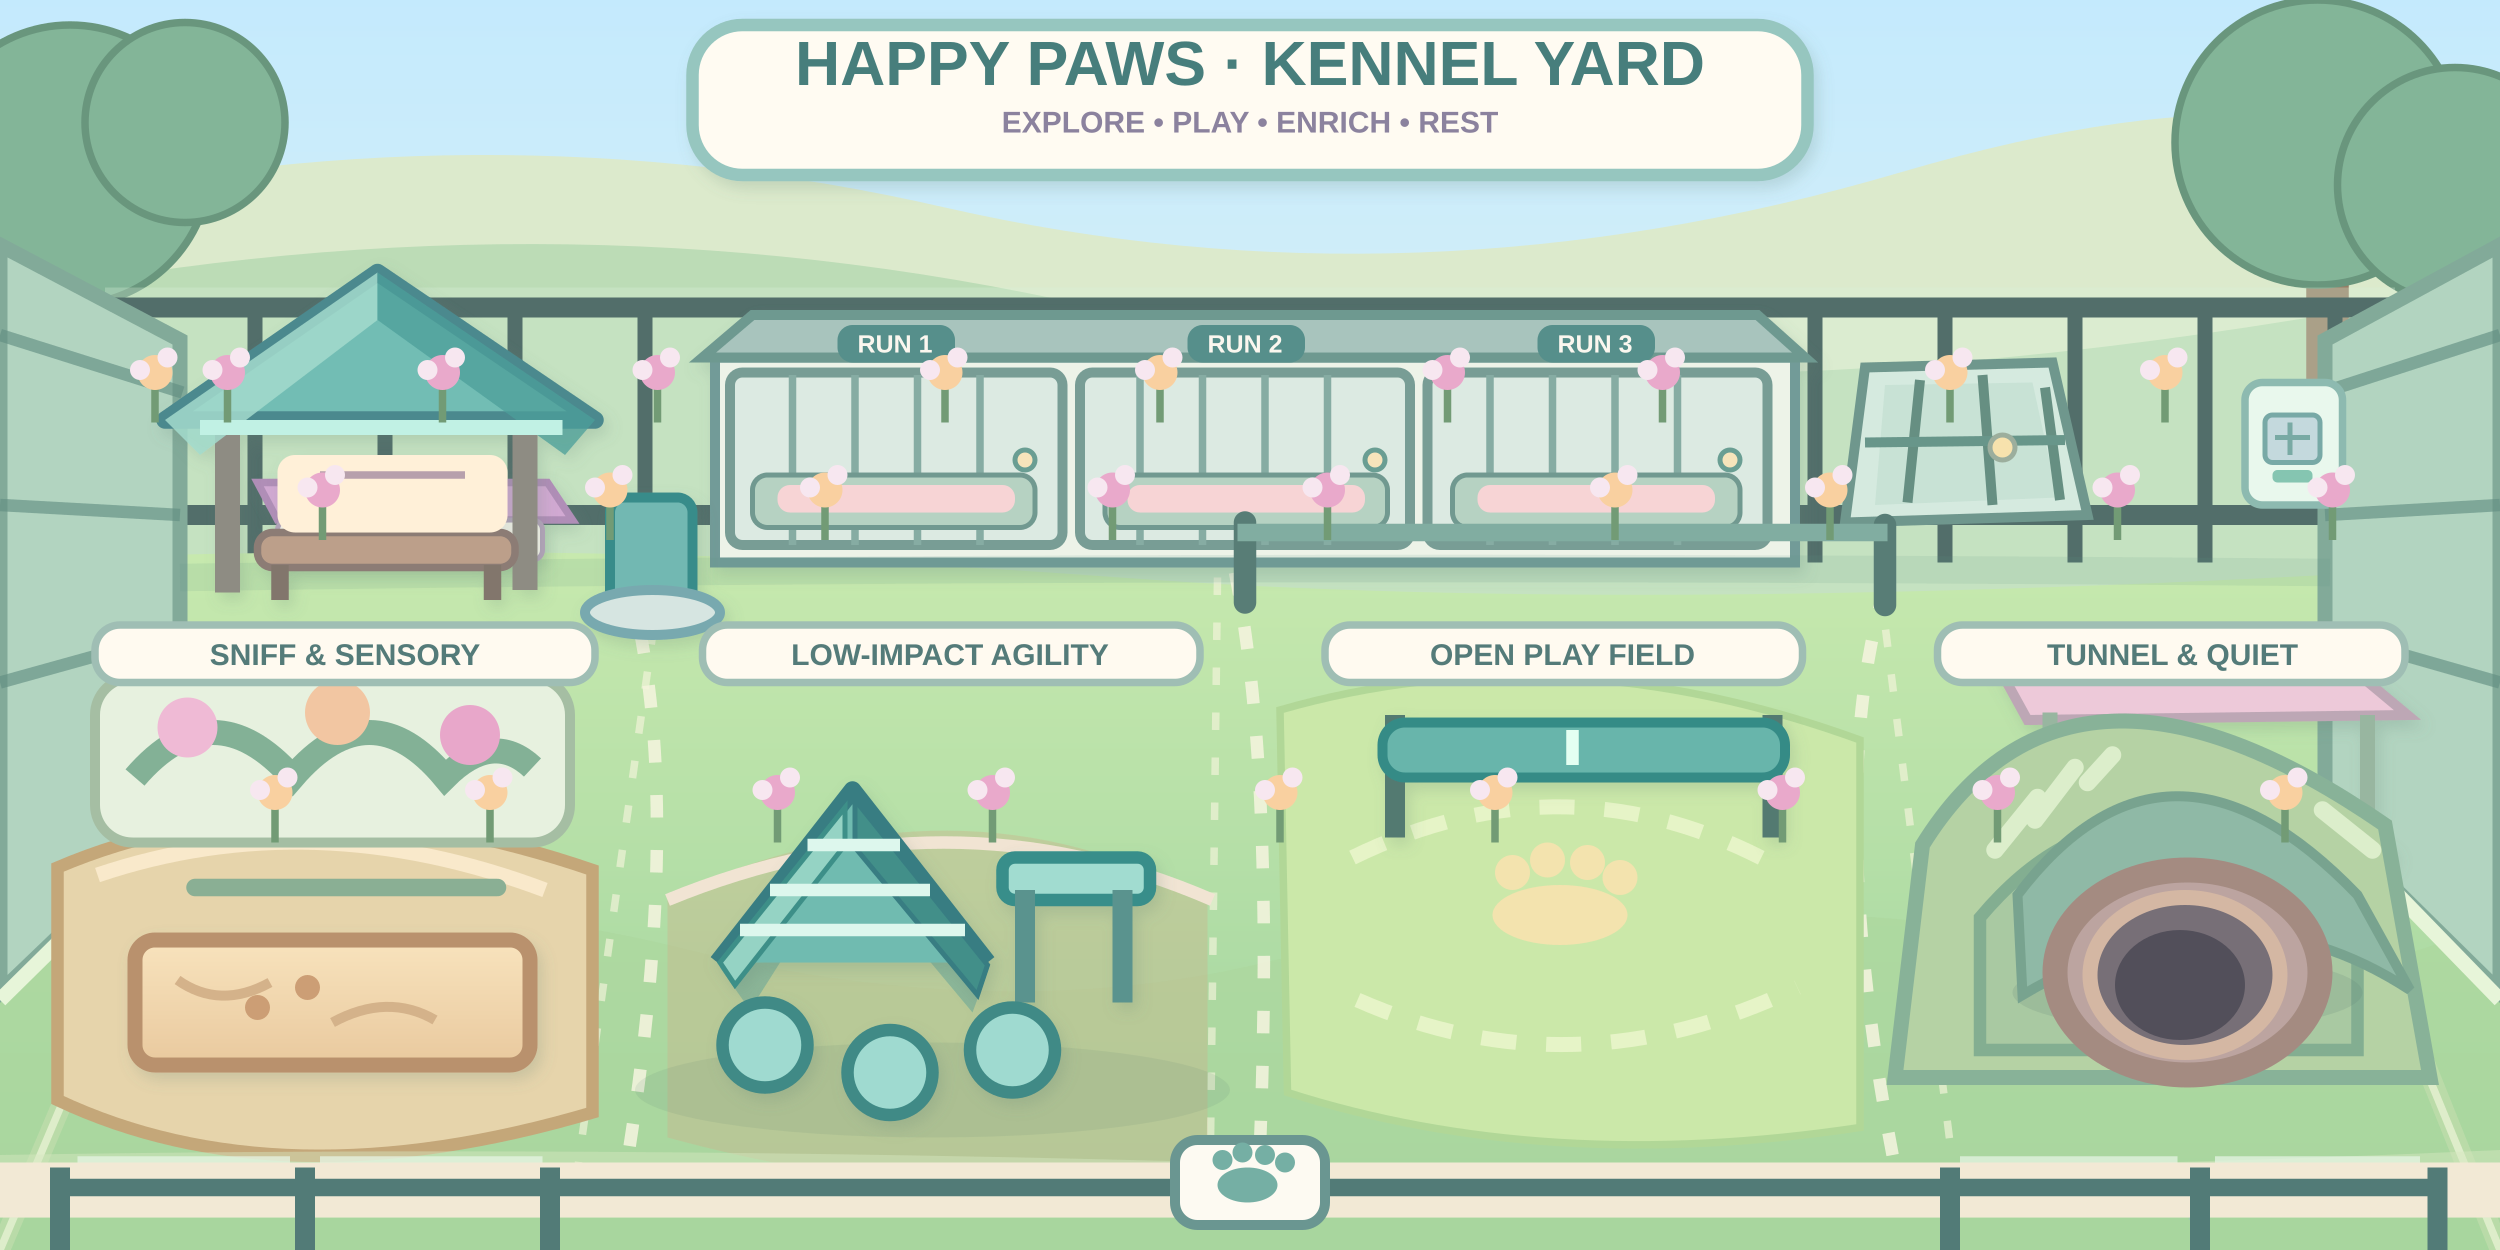
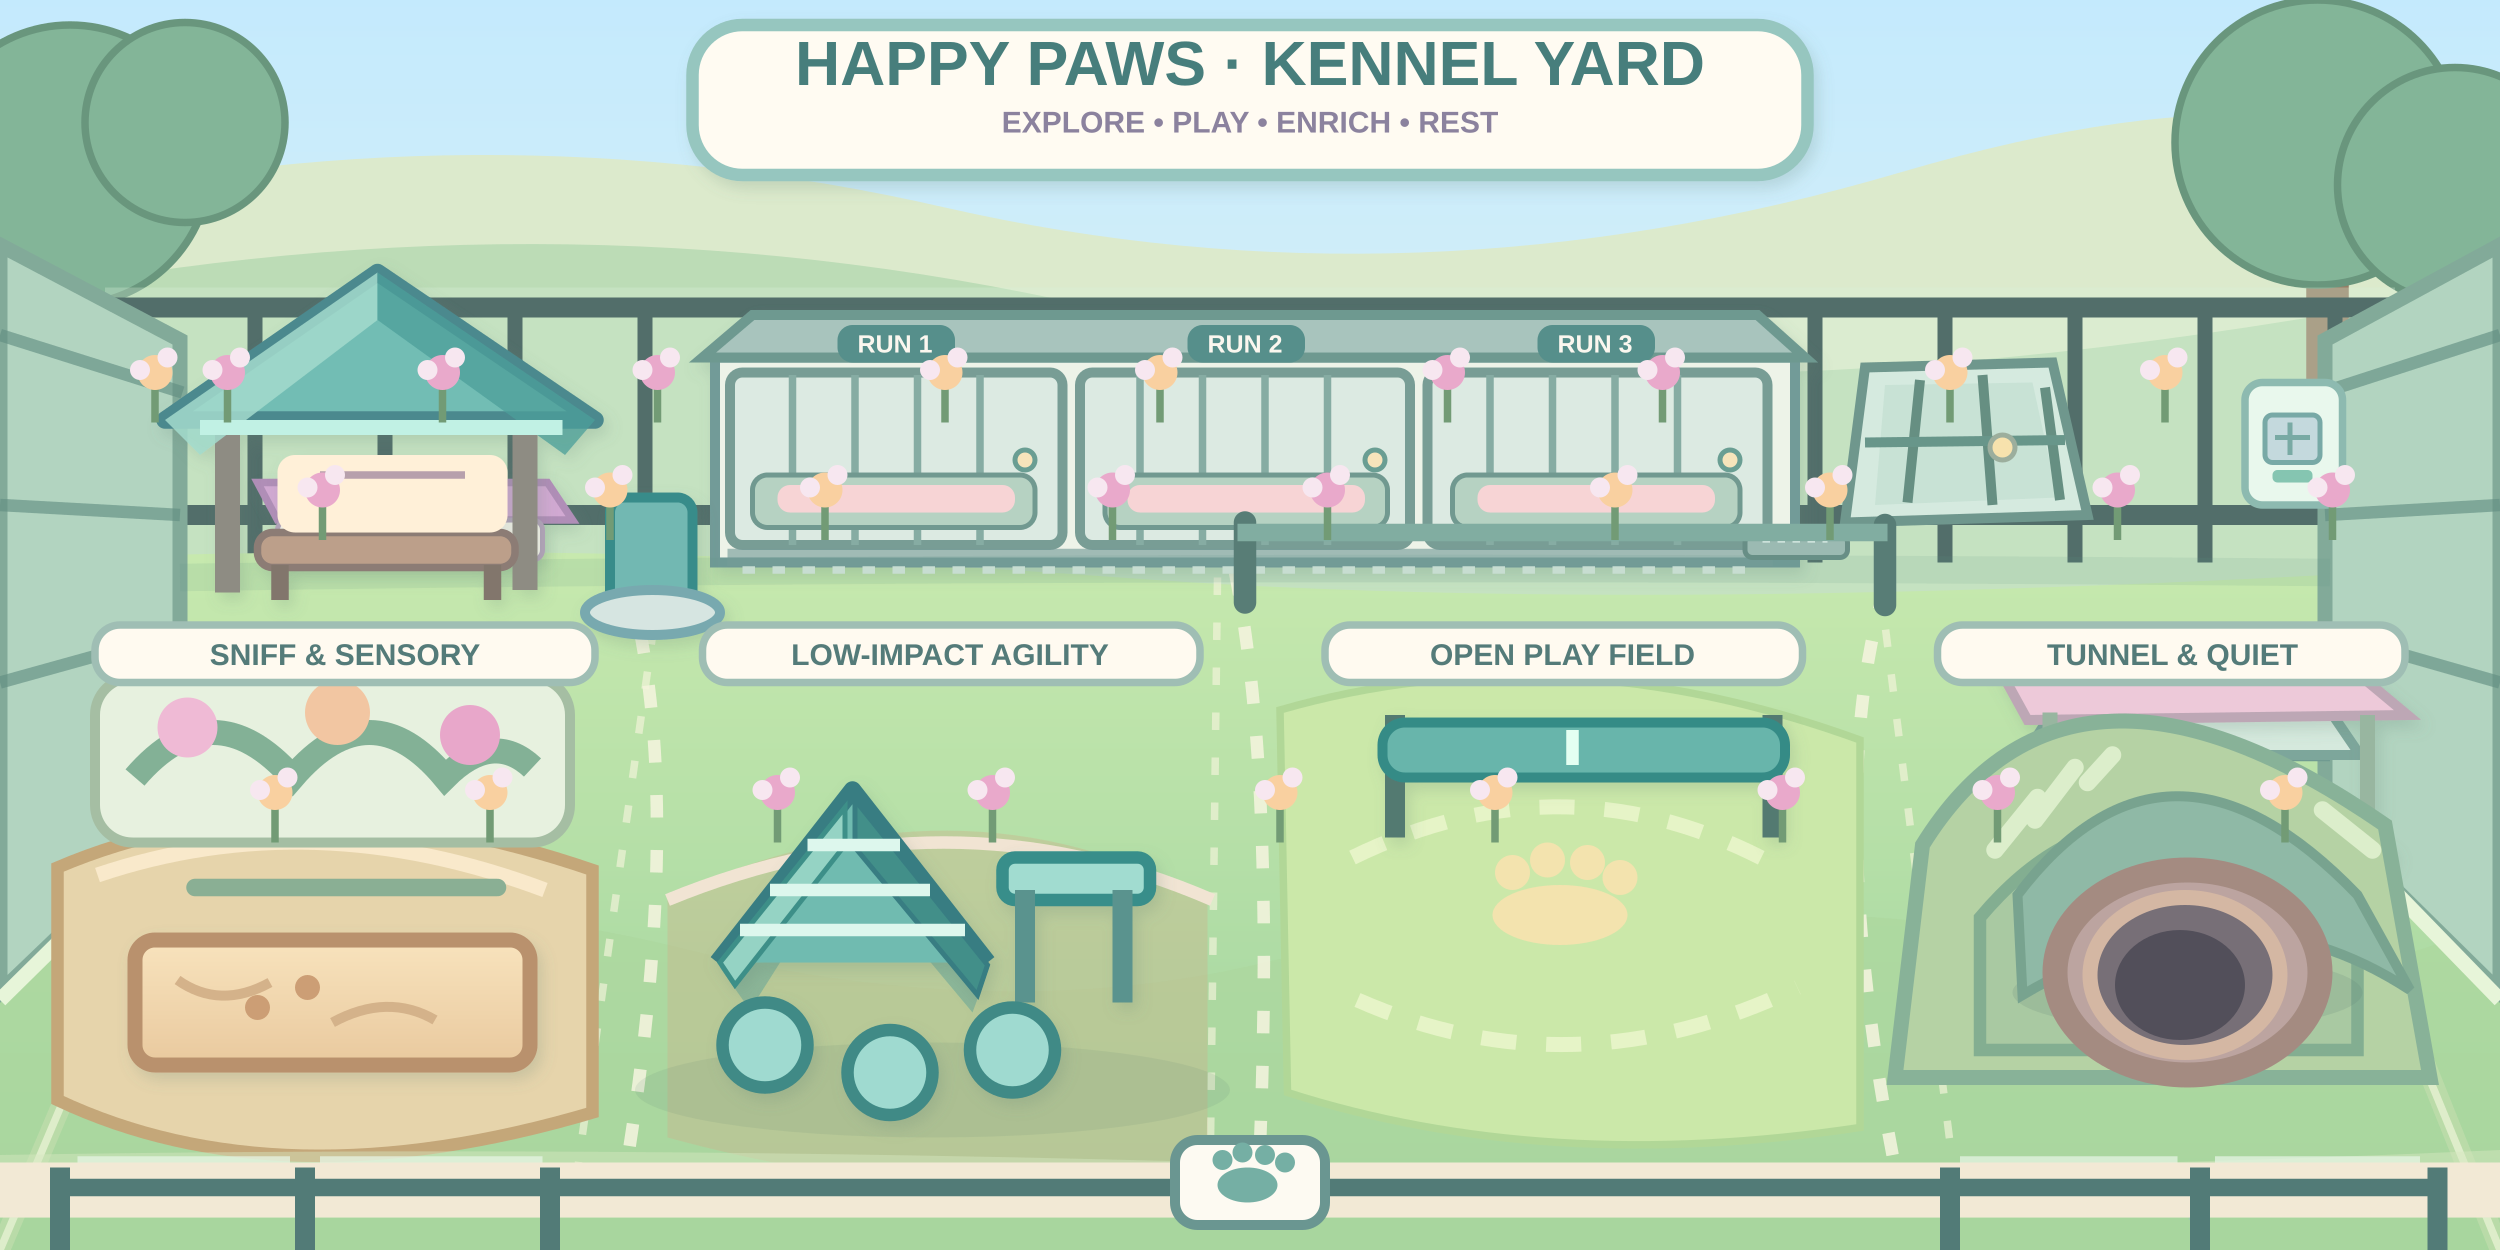
<svg xmlns="http://www.w3.org/2000/svg" viewBox="0 0 1000 500" role="img" aria-label="Expanded pastel veterinary kennel dog yard with separate sniffing, agility, run, tunnel and quiet recovery spaces; empty placements for user-owned dogs">
  <defs>
    <linearGradient id="yardSky" x2="0" y2="1">
      <stop stop-color="#c4eafd" />
      <stop offset="1" stop-color="#f8f9e9" />
    </linearGradient>
    <linearGradient id="yardGrass" x2="0" y2="1">
      <stop stop-color="#c7e9ae" />
      <stop offset="1" stop-color="#9dd29e" />
    </linearGradient>
    <linearGradient id="yardTeal" x2="0" y2="1">
      <stop stop-color="#a6dfd5" />
      <stop offset="1" stop-color="#419b97" />
    </linearGradient>
    <linearGradient id="yardSand" x2="0" y2="1">
      <stop stop-color="#f8e3bd" />
      <stop offset="1" stop-color="#e9c99e" />
    </linearGradient>
    <filter id="yardShadow" x="-20%" y="-30%" width="145%" height="160%">
      <feDropShadow dx="2" dy="3" stdDeviation="3" flood-color="#648578" flood-opacity=".22" />
    </filter>
  </defs>
  <rect width="1000" height="500" fill="url(#yardSky)" />
  <path d="M0 85Q190 40 378 83T760 69T1000 96V231H0Z" fill="#dceacc" />
  <path d="M0 119Q230 73 451 126T1000 113V244H0Z" fill="#bcdcb6" />
  <g fill="#83b598" stroke="#69967d" stroke-width="3">
    <path d="M20 174V67" stroke="#967d65" stroke-width="17" />
    <circle cx="28" cy="66" r="56" />
    <circle cx="74" cy="49" r="40" />
    <path d="M931 179V84" stroke="#967d65" stroke-width="17" />
    <circle cx="927" cy="57" r="57" />
    <circle cx="982" cy="74" r="47" />
  </g>
  <path d="M42 115H958V238H42Z" fill="#daf0da" opacity=".3" />
  <path d="M42 123H958M42 206H958" stroke="#526e6a" stroke-width="8" />
  <path d="M50 121v104" stroke="#526e6a" stroke-width="6" />
  <path d="M102 121v104" stroke="#526e6a" stroke-width="6" />
  <path d="M154 121v104" stroke="#526e6a" stroke-width="6" />
  <path d="M206 121v104" stroke="#526e6a" stroke-width="6" />
  <path d="M258 121v104" stroke="#526e6a" stroke-width="6" />
  <path d="M310 121v104" stroke="#526e6a" stroke-width="6" />
  <path d="M362 121v104" stroke="#526e6a" stroke-width="6" />
  <path d="M414 121v104" stroke="#526e6a" stroke-width="6" />
  <path d="M466 121v104" stroke="#526e6a" stroke-width="6" />
  <path d="M518 121v104" stroke="#526e6a" stroke-width="6" />
  <path d="M570 121v104" stroke="#526e6a" stroke-width="6" />
  <path d="M622 121v104" stroke="#526e6a" stroke-width="6" />
  <path d="M674 121v104" stroke="#526e6a" stroke-width="6" />
  <path d="M726 121v104" stroke="#526e6a" stroke-width="6" />
  <path d="M778 121v104" stroke="#526e6a" stroke-width="6" />
  <path d="M830 121v104" stroke="#526e6a" stroke-width="6" />
  <path d="M882 121v104" stroke="#526e6a" stroke-width="6" />
  <path d="M934 121v104" stroke="#526e6a" stroke-width="6" />
  <path d="M0 224Q235 215 448 231T1000 226V500H0Z" fill="url(#yardGrass)" />
  <path d="M0 366Q150 349 276 380T510 384Q675 350 823 376T1000 359V500H0Z" fill="#acd79e" opacity=".7" />
  <path d="M251 231Q276 321 248 482M494 229Q511 314 503 482M754 235Q728 323 761 482" stroke="#f6f5df" stroke-width="5" stroke-dasharray="9 13" fill="none" opacity=".85" />
  <path d="M0 98L72 136V328L0 397Z" fill="#b2d4c0" stroke="#82aa99" stroke-width="6" />
  <path d="M1000 98L930 136V328L1000 397Z" fill="#b2d4c0" stroke="#82aa99" stroke-width="6" />
  <path d="M0 134L73 157M0 202L72 206M0 273L72 253M1000 134L929 157M1000 202L930 206M1000 273L930 253" fill="none" stroke="#638f83" stroke-width="5" opacity=".65" />
  <path d="M72 329L0 400M930 328L1000 400" stroke="#e7f5d9" stroke-width="6" />
  <path d="M73 328L0 500M931 328L1000 500" stroke="#c1ddad" stroke-width="8" opacity=".7" />
  <path d="M264 233L230 475M487 231L484 474M752 234L782 473" stroke="#f5f4db" stroke-width="3" stroke-dasharray="7 11" opacity=".65" />
  <path d="M72 330L0 500M930 330L1000 500" stroke="#fcfce5" stroke-width="3" opacity=".55" />
  <g aria-label="Double-gated kennel yard entry">
    <polygon points="746,147 821,145 835,206 738,209" fill="#d5eadf" stroke="#6f978d" stroke-width="4" />
    <polygon points="754,154 813,153 823,199 750,202" fill="#b5d7c7" opacity=".42" />
    <path d="M768 152l-5 49M793 150l4 52M818 155l6 45" stroke="#668f82" stroke-width="4" />
    <path d="M746 177l80 -1" stroke="#68968a" stroke-width="4" />
    <circle cx="801" cy="179" r="5" fill="#f7e2ad" stroke="#9cae9d" stroke-width="2" />
  </g>
  <g aria-label="Rear indoor kennel stalls, doors, raised beds and washable partitions" filter="url(#yardShadow)">
    <path d="M286 143H718V225H286Z" fill="#edf3e8" stroke="#729b98" stroke-width="4" />
    <path d="M281 143L301 126H703L722 143Z" fill="#a8c4bd" stroke="#6e9990" stroke-width="4" />
    <rect x="292" y="149" width="133" height="69" rx="5" fill="#dceae2" stroke="#789d95" stroke-width="4" />
    <rect x="432" y="149" width="132" height="69" rx="5" fill="#dceae2" stroke="#789d95" stroke-width="4" />
    <rect x="571" y="149" width="136" height="69" rx="5" fill="#dceae2" stroke="#789d95" stroke-width="4" />
    <g stroke="#86aca3" stroke-width="3">
      <path d="M317 150v68M342 150v68M367 150v68M392 150v68M456 150v68M481 150v68M506 150v68M531 150v68M596 150v68M621 150v68M646 150v68M671 150v68" />
    </g>
    <g fill="#b6d2c2" stroke="#719990" stroke-width="2">
      <rect x="301" y="190" width="113" height="21" rx="6" />
      <rect x="442" y="190" width="113" height="21" rx="6" />
      <rect x="581" y="190" width="115" height="21" rx="6" />
    </g>
    <g fill="#f7d4d5">
      <rect x="311" y="194" width="95" height="11" rx="5" />
      <rect x="451" y="194" width="95" height="11" rx="5" />
      <rect x="591" y="194" width="95" height="11" rx="5" />
    </g>
    <g fill="#fbf7ef" font-family="Arial,sans-serif" font-weight="bold" font-size="10" text-anchor="middle">
      <rect x="335" y="130" width="47" height="15" rx="6" fill="#568f8b" />
      <rect x="475" y="130" width="47" height="15" rx="6" fill="#568f8b" />
      <rect x="615" y="130" width="47" height="15" rx="6" fill="#568f8b" />
      <text x="358" y="141">RUN 1</text>
      <text x="498" y="141">RUN 2</text>
      <text x="638" y="141">RUN 3</text>
    </g>
    <g fill="#f7e4bb" stroke="#6a9e93" stroke-width="2">
      <circle cx="410" cy="184" r="4" />
      <circle cx="550" cy="184" r="4" />
      <circle cx="692" cy="184" r="4" />
    </g>
  </g>
+   <g aria-label="Kennel service strip and wash-down drainage">
+     <path d="M291 223H709" stroke="#779d99" stroke-width="7" opacity=".65" />
+     <path d="M297 228H700" stroke="#d7e8dc" stroke-width="3" stroke-dasharray="5 7" />
+     <rect x="698" y="214" width="41" height="9" rx="3" fill="#9bbab2" stroke="#688e86" stroke-width="2" />
+     <path d="M705 216h26" stroke="#e4f3ee" stroke-width="2" stroke-dasharray="3 3" />
+   </g>
+   <g aria-label="Outdoor drinking station protected by overhead shelter">
+     <path d="M802 302H932" stroke="#709b91" stroke-width="5" />
+     <path d="M810 302L824 280H929L944 302Z" fill="#d5e9dd" stroke="#7da69b" stroke-width="4" />
+     <rect x="835" y="304" width="57" height="21" rx="6" fill="#c8ddd5" stroke="#7ba69d" stroke-width="3" />
+     <ellipse cx="863" cy="307" rx="26" ry="6" fill="#91ccd4" stroke="#6fa7b1" stroke-width="3" />
+   </g>
  <path d="M72 231Q470 225 932 229" stroke="#5e9080" stroke-width="11" fill="none" opacity=".13" />
  <rect x="277" y="10" width="446" height="60" rx="20" fill="#fffbf2" stroke="#96c6bf" stroke-width="5" filter="url(#yardShadow)" />
  <text x="500" y="34" font-family="Arial,sans-serif" font-size="25" text-anchor="middle" fill="#477e7c" font-weight="900">HAPPY PAWS · KENNEL YARD</text>
  <text x="500" y="53" font-family="Arial,sans-serif" font-size="12" font-weight="800" text-anchor="middle" fill="#8b829e">EXPLORE  •  PLAY  •  ENRICH  •  REST</text>
  <g filter="url(#yardShadow)">
    <polygon points="103,193 219,193 229,208 111,208" fill="#d1a9d2" stroke="#b08eb7" stroke-width="3" />
    <rect x="111" y="208" width="106" height="16" rx="4" fill="#faf8ee" stroke="#b5a4bb" stroke-width="2" />
    <text x="164" y="220" text-anchor="middle" font-size="9" font-family="Arial" font-weight="800" fill="#7c7898">WATER • SHADE</text>
  </g>
  <g aria-label="Yard sanitation station">
    <rect x="898" y="153" width="39" height="49" rx="7" fill="#e9f8ed" stroke="#8dbab0" stroke-width="3" />
    <rect x="906" y="166" width="22" height="19" rx="3" fill="#c4d9dd" stroke="#78a9a6" stroke-width="2" />
    <path d="M910 175h14M916 169v13" stroke="#79aaa4" stroke-width="2" />
    <rect x="909" y="188" width="16" height="5" rx="2" fill="#85c5b1" />
  </g>
  <path d="M23 347Q117 307 237 348V445Q112 482 23 440Z" fill="#e6d4ab" stroke="#c4a779" stroke-width="5" />
  <path d="M39 350Q125 321 218 356" fill="none" stroke="#f9e9cb" stroke-width="6" />
  <rect x="38" y="271" width="190" height="66" rx="15" fill="#e7f1df" stroke="#a5bea3" stroke-width="4" />
  <path d="M54 311q31-36 63 0q31-36 61 0q19-19 35-4" fill="none" stroke="#83b196" stroke-width="10" />
  <circle cx="75" cy="291" r="12" fill="#efbad5" />
  <circle cx="135" cy="285" r="13" fill="#f2c6a2" />
  <circle cx="188" cy="294" r="12" fill="#e8a7ca" />
  <g filter="url(#yardShadow)">
    <rect x="54" y="376" width="158" height="50" rx="8" fill="url(#yardSand)" stroke="#b9916d" stroke-width="6" />
    <path d="M71 392q17 12 37 1M133 409q22-12 41-1" fill="none" stroke="#d4b28a" stroke-width="4" />
    <circle cx="103" cy="403" r="5" fill="#cc9e74" />
    <circle cx="123" cy="395" r="5" fill="#cc9e74" />
  </g>
  <path d="M78 355h121" stroke="#8aaf94" stroke-width="7" stroke-linecap="round" />
  <path d="M267 359Q383 305 483 360V468Q380 486 267 455Z" fill="#cfad87" opacity=".35" />
  <path d="M288 387L338 315L396 386L389 405L338 344L300 404Z" fill="#4d9995" opacity=".42" />
  <ellipse cx="373" cy="436" rx="119" ry="19" fill="#547969" opacity=".11" />
  <path d="M267 360Q379 314 485 360" stroke="#f1e4d3" stroke-width="5" fill="none" />
  <g filter="url(#yardShadow)">
    <path d="M287 385L341 316L395 385" fill="#70bbb0" stroke="#377d82" stroke-width="7" stroke-linejoin="round" />
    <path d="M288 385L338 323L338 338L294 394Z" fill="#95d3c4" stroke="#3d8f88" stroke-width="2" />
    <path d="M342 320L395 386L391 398L342 339Z" fill="#428f89" stroke="#377d82" stroke-width="2" />
    <path d="M308 356h64M323 338h37M296 372h90" stroke="#ddf7ed" stroke-width="5" />
    <rect x="401" y="343" width="59" height="17" rx="5" fill="#a1dcd0" stroke="#388e8a" stroke-width="5" />
    <path d="M410 356v45M449 356v45" stroke="#5a938e" stroke-width="8" />
    <circle cx="306" cy="418" r="17" fill="#9fdad0" stroke="#3f8a86" stroke-width="5" />
    <circle cx="356" cy="429" r="17" fill="#9fdad0" stroke="#3f8a86" stroke-width="5" />
    <circle cx="405" cy="420" r="17" fill="#9fdad0" stroke="#3f8a86" stroke-width="5" />
  </g>
  <path d="M522 314h184" stroke="#557c73" stroke-width="11" stroke-linecap="round" opacity=".25" />
  <ellipse cx="635" cy="325" rx="92" ry="11" fill="#799a7f" opacity=".15" />
  <path d="M512 284Q623 252 744 296V451Q618 470 515 437Z" fill="#cbe8a9" stroke="#b1d797" stroke-width="3" />
  <path d="M541 343Q627 301 710 346M543 400Q629 438 719 395" stroke="#e6f4c7" stroke-width="6" stroke-dasharray="14 12" fill="none" />
  <g fill="#f7e2ae" opacity=".9">
    <ellipse cx="624" cy="366" rx="27" ry="12" />
    <circle cx="605" cy="349" r="7" />
    <circle cx="619" cy="344" r="7" />
    <circle cx="635" cy="345" r="7" />
    <circle cx="648" cy="351" r="7" />
  </g>
  <g filter="url(#yardShadow)">
    <path d="M558 286v49M709 286v49" stroke="#527a71" stroke-width="8" />
    <rect x="553" y="289" width="161" height="22" rx="9" fill="#67b5ab" stroke="#368b86" stroke-width="4" />
    <path d="M629 292v14" stroke="#e4fff2" stroke-width="5" />
  </g>
  <g filter="url(#yardShadow)">
    <polygon points="800,268 939,266 963,286 811,288" fill="#edc9d9" stroke="#bda7b5" stroke-width="4" />
    <path d="M820 285v43M947 286v41" stroke="#98b6a0" stroke-width="6" />
    <ellipse cx="938" cy="342" rx="18" ry="6" fill="#9dced1" stroke="#5c9ca4" stroke-width="3" />
  </g>
  <path d="M769 338q59-95 185-8l18 101H758Z" fill="#b5d2a4" stroke="#88b298" stroke-width="6" />
  <path d="M792 367q63-75 151 0v53H792Z" fill="#a9c9a2" stroke="#83ae91" stroke-width="5" />
  <ellipse cx="875" cy="397" rx="70" ry="15" fill="#5f7d74" opacity=".18" />
  <path d="M807 358q60-79 136 0l21 38q-72-47-155 2Z" fill="#8fb9a6" stroke="#78a38f" stroke-width="4" />
  <ellipse cx="875" cy="389" rx="53" ry="41" fill="#bca4a0" stroke="#a48b81" stroke-width="10" />
  <ellipse cx="874" cy="390" rx="38" ry="31" fill="#776f77" stroke="#d4b7a3" stroke-width="6" />
  <ellipse cx="872" cy="394" rx="26" ry="22" fill="#524f5a" />
  <path d="M798 340l17-21M814 328l16-21M835 313l10-11M929 324l20 16" stroke="#dceecb" stroke-width="7" stroke-linecap="round" />
  <g filter="url(#yardShadow)">
    <path d="M91 237V164M210 236V164" stroke="#8e8c83" stroke-width="10" />
    <path d="M66 168l85-59 87 59Z" fill="#72bdb4" stroke="#4c898e" stroke-width="7" stroke-linejoin="round" />
    <path d="M66 168L151 109L151 128L80 182Z" fill="#a3dacc" opacity=".85" />
    <path d="M151 109L238 168L226 182L151 128Z" fill="#4c9f9a" opacity=".75" />
    <path d="M80 171h145" stroke="#c1f1e4" stroke-width="6" />
    <rect x="103" y="213" width="103" height="14" rx="6" fill="#bc9f8a" stroke="#8c7c74" stroke-width="3" />
    <path d="M112 226v14M197 226v14" stroke="#82766c" stroke-width="7" />
    <rect x="111" y="182" width="92" height="31" rx="7" fill="#fff0d8" />
    <path d="M128 190h58" stroke="#b7a0ac" stroke-width="3" />
    <rect x="244" y="199" width="33" height="48" rx="6" fill="#72b8b2" stroke="#398c8a" stroke-width="4" />
    <ellipse cx="261" cy="245" rx="27" ry="9" fill="#d6e5e1" stroke="#78a9af" stroke-width="4" />
  </g>
  <path d="M498 241v-32M754 242v-32" stroke="#587d76" stroke-width="9" stroke-linecap="round" />
  <path d="M495 213h260" stroke="#81ada1" stroke-width="7" />
  <g transform="translate(62 156)">
    <path d="M0 13V-4" stroke="#729b75" stroke-width="3" />
    <circle cy="-7" r="7" fill="#f9d0a0" />
    <circle cx="-6" cy="-8" r="4" fill="#f7e7f0" />
    <circle cx="5" cy="-13" r="4" fill="#f7e7f0" />
  </g>
  <g transform="translate(129 203)">
    <path d="M0 13V-4" stroke="#729b75" stroke-width="3" />
    <circle cy="-7" r="7" fill="#e9a9cb" />
    <circle cx="-6" cy="-8" r="4" fill="#f7e7f0" />
    <circle cx="5" cy="-13" r="4" fill="#f7e7f0" />
  </g>
  <g transform="translate(196 324)">
    <path d="M0 13V-4" stroke="#729b75" stroke-width="3" />
    <circle cy="-7" r="7" fill="#f9d0a0" />
    <circle cx="-6" cy="-8" r="4" fill="#f7e7f0" />
    <circle cx="5" cy="-13" r="4" fill="#f7e7f0" />
  </g>
  <g transform="translate(263 156)">
    <path d="M0 13V-4" stroke="#729b75" stroke-width="3" />
    <circle cy="-7" r="7" fill="#e9a9cb" />
    <circle cx="-6" cy="-8" r="4" fill="#f7e7f0" />
    <circle cx="5" cy="-13" r="4" fill="#f7e7f0" />
  </g>
  <g transform="translate(330 203)">
    <path d="M0 13V-4" stroke="#729b75" stroke-width="3" />
    <circle cy="-7" r="7" fill="#f9d0a0" />
    <circle cx="-6" cy="-8" r="4" fill="#f7e7f0" />
    <circle cx="5" cy="-13" r="4" fill="#f7e7f0" />
  </g>
  <g transform="translate(397 324)">
    <path d="M0 13V-4" stroke="#729b75" stroke-width="3" />
    <circle cy="-7" r="7" fill="#e9a9cb" />
    <circle cx="-6" cy="-8" r="4" fill="#f7e7f0" />
    <circle cx="5" cy="-13" r="4" fill="#f7e7f0" />
  </g>
  <g transform="translate(464 156)">
    <path d="M0 13V-4" stroke="#729b75" stroke-width="3" />
    <circle cy="-7" r="7" fill="#f9d0a0" />
    <circle cx="-6" cy="-8" r="4" fill="#f7e7f0" />
    <circle cx="5" cy="-13" r="4" fill="#f7e7f0" />
  </g>
  <g transform="translate(531 203)">
    <path d="M0 13V-4" stroke="#729b75" stroke-width="3" />
    <circle cy="-7" r="7" fill="#e9a9cb" />
    <circle cx="-6" cy="-8" r="4" fill="#f7e7f0" />
    <circle cx="5" cy="-13" r="4" fill="#f7e7f0" />
  </g>
  <g transform="translate(598 324)">
    <path d="M0 13V-4" stroke="#729b75" stroke-width="3" />
    <circle cy="-7" r="7" fill="#f9d0a0" />
    <circle cx="-6" cy="-8" r="4" fill="#f7e7f0" />
    <circle cx="5" cy="-13" r="4" fill="#f7e7f0" />
  </g>
  <g transform="translate(665 156)">
    <path d="M0 13V-4" stroke="#729b75" stroke-width="3" />
    <circle cy="-7" r="7" fill="#e9a9cb" />
    <circle cx="-6" cy="-8" r="4" fill="#f7e7f0" />
    <circle cx="5" cy="-13" r="4" fill="#f7e7f0" />
  </g>
  <g transform="translate(732 203)">
    <path d="M0 13V-4" stroke="#729b75" stroke-width="3" />
    <circle cy="-7" r="7" fill="#f9d0a0" />
    <circle cx="-6" cy="-8" r="4" fill="#f7e7f0" />
    <circle cx="5" cy="-13" r="4" fill="#f7e7f0" />
  </g>
  <g transform="translate(799 324)">
    <path d="M0 13V-4" stroke="#729b75" stroke-width="3" />
    <circle cy="-7" r="7" fill="#e9a9cb" />
    <circle cx="-6" cy="-8" r="4" fill="#f7e7f0" />
    <circle cx="5" cy="-13" r="4" fill="#f7e7f0" />
  </g>
  <g transform="translate(866 156)">
    <path d="M0 13V-4" stroke="#729b75" stroke-width="3" />
    <circle cy="-7" r="7" fill="#f9d0a0" />
    <circle cx="-6" cy="-8" r="4" fill="#f7e7f0" />
    <circle cx="5" cy="-13" r="4" fill="#f7e7f0" />
  </g>
  <g transform="translate(933 203)">
    <path d="M0 13V-4" stroke="#729b75" stroke-width="3" />
    <circle cy="-7" r="7" fill="#e9a9cb" />
    <circle cx="-6" cy="-8" r="4" fill="#f7e7f0" />
    <circle cx="5" cy="-13" r="4" fill="#f7e7f0" />
  </g>
  <g transform="translate(110 324)">
    <path d="M0 13V-4" stroke="#729b75" stroke-width="3" />
    <circle cy="-7" r="7" fill="#f9d0a0" />
    <circle cx="-6" cy="-8" r="4" fill="#f7e7f0" />
    <circle cx="5" cy="-13" r="4" fill="#f7e7f0" />
  </g>
  <g transform="translate(177 156)">
    <path d="M0 13V-4" stroke="#729b75" stroke-width="3" />
    <circle cy="-7" r="7" fill="#e9a9cb" />
    <circle cx="-6" cy="-8" r="4" fill="#f7e7f0" />
    <circle cx="5" cy="-13" r="4" fill="#f7e7f0" />
  </g>
  <g transform="translate(244 203)">
    <path d="M0 13V-4" stroke="#729b75" stroke-width="3" />
    <circle cy="-7" r="7" fill="#f9d0a0" />
    <circle cx="-6" cy="-8" r="4" fill="#f7e7f0" />
    <circle cx="5" cy="-13" r="4" fill="#f7e7f0" />
  </g>
  <g transform="translate(311 324)">
    <path d="M0 13V-4" stroke="#729b75" stroke-width="3" />
    <circle cy="-7" r="7" fill="#e9a9cb" />
    <circle cx="-6" cy="-8" r="4" fill="#f7e7f0" />
    <circle cx="5" cy="-13" r="4" fill="#f7e7f0" />
  </g>
  <g transform="translate(378 156)">
    <path d="M0 13V-4" stroke="#729b75" stroke-width="3" />
    <circle cy="-7" r="7" fill="#f9d0a0" />
    <circle cx="-6" cy="-8" r="4" fill="#f7e7f0" />
    <circle cx="5" cy="-13" r="4" fill="#f7e7f0" />
  </g>
  <g transform="translate(445 203)">
    <path d="M0 13V-4" stroke="#729b75" stroke-width="3" />
    <circle cy="-7" r="7" fill="#e9a9cb" />
    <circle cx="-6" cy="-8" r="4" fill="#f7e7f0" />
    <circle cx="5" cy="-13" r="4" fill="#f7e7f0" />
  </g>
  <g transform="translate(512 324)">
    <path d="M0 13V-4" stroke="#729b75" stroke-width="3" />
    <circle cy="-7" r="7" fill="#f9d0a0" />
    <circle cx="-6" cy="-8" r="4" fill="#f7e7f0" />
    <circle cx="5" cy="-13" r="4" fill="#f7e7f0" />
  </g>
  <g transform="translate(579 156)">
    <path d="M0 13V-4" stroke="#729b75" stroke-width="3" />
    <circle cy="-7" r="7" fill="#e9a9cb" />
    <circle cx="-6" cy="-8" r="4" fill="#f7e7f0" />
    <circle cx="5" cy="-13" r="4" fill="#f7e7f0" />
  </g>
  <g transform="translate(646 203)">
    <path d="M0 13V-4" stroke="#729b75" stroke-width="3" />
    <circle cy="-7" r="7" fill="#f9d0a0" />
    <circle cx="-6" cy="-8" r="4" fill="#f7e7f0" />
    <circle cx="5" cy="-13" r="4" fill="#f7e7f0" />
  </g>
  <g transform="translate(713 324)">
    <path d="M0 13V-4" stroke="#729b75" stroke-width="3" />
    <circle cy="-7" r="7" fill="#e9a9cb" />
    <circle cx="-6" cy="-8" r="4" fill="#f7e7f0" />
    <circle cx="5" cy="-13" r="4" fill="#f7e7f0" />
  </g>
  <g transform="translate(780 156)">
    <path d="M0 13V-4" stroke="#729b75" stroke-width="3" />
    <circle cy="-7" r="7" fill="#f9d0a0" />
    <circle cx="-6" cy="-8" r="4" fill="#f7e7f0" />
    <circle cx="5" cy="-13" r="4" fill="#f7e7f0" />
  </g>
  <g transform="translate(847 203)">
    <path d="M0 13V-4" stroke="#729b75" stroke-width="3" />
    <circle cy="-7" r="7" fill="#e9a9cb" />
    <circle cx="-6" cy="-8" r="4" fill="#f7e7f0" />
    <circle cx="5" cy="-13" r="4" fill="#f7e7f0" />
  </g>
  <g transform="translate(914 324)">
    <path d="M0 13V-4" stroke="#729b75" stroke-width="3" />
    <circle cy="-7" r="7" fill="#f9d0a0" />
    <circle cx="-6" cy="-8" r="4" fill="#f7e7f0" />
    <circle cx="5" cy="-13" r="4" fill="#f7e7f0" />
  </g>
  <g transform="translate(91 156)">
    <path d="M0 13V-4" stroke="#729b75" stroke-width="3" />
    <circle cy="-7" r="7" fill="#e9a9cb" />
    <circle cx="-6" cy="-8" r="4" fill="#f7e7f0" />
    <circle cx="5" cy="-13" r="4" fill="#f7e7f0" />
  </g>
  <g font-family="Arial,sans-serif" font-size="12" font-weight="900" text-anchor="middle">
    <rect x="38" y="250" width="200" height="23" rx="10" fill="#fffaf0" stroke="#9fbeb4" stroke-width="3" />
    <text x="138" y="266" fill="#547b79">SNIFF &amp; SENSORY</text>
    <rect x="281" y="250" width="199" height="23" rx="10" fill="#fffaf0" stroke="#9fbeb4" stroke-width="3" />
    <text x="380" y="266" fill="#547b79">LOW-IMPACT AGILITY</text>
    <rect x="530" y="250" width="191" height="23" rx="10" fill="#fffaf0" stroke="#9fbeb4" stroke-width="3" />
    <text x="625" y="266" fill="#547b79">OPEN PLAY FIELD</text>
    <rect x="775" y="250" width="187" height="23" rx="10" fill="#fffaf0" stroke="#9fbeb4" stroke-width="3" />
    <text x="869" y="266" fill="#547b79">TUNNEL &amp; QUIET</text>
  </g>
  <path d="M0 462Q240 458 490 465T1000 460V487H0Z" fill="#d6e7c0" opacity=".46" />
  <path d="M0 473H1000" stroke="#5b8e83" stroke-width="6" opacity=".3" />
  <g opacity=".72">
    <path d="M26 466v22M123 466v22M222 466v22M779 466v22M877 466v22M974 466v22" stroke="#a1c9b6" stroke-width="3" />
    <path d="M31 464h85M128 464h89M784 464h87M886 464h82" stroke="#e8f5e6" stroke-width="3" />
  </g>
  <path d="M0 476H1000" stroke="#f2e9d5" stroke-width="22" />
  <path d="M25 475H975" stroke="#527b77" stroke-width="7" />
  <path d="M24 467v33M122 467v33M220 467v33M780 467v33M880 467v33M975 467v33" stroke="#527b77" stroke-width="8" />
  <rect x="470" y="456" width="60" height="34" rx="9" fill="#fdfaf2" stroke="#6a9691" stroke-width="4" />
  <g fill="#75afa4">
    <ellipse cx="499" cy="474" rx="12" ry="7" />
    <circle cx="489" cy="464" r="4" />
    <circle cx="497" cy="461" r="4" />
    <circle cx="506" cy="462" r="4" />
    <circle cx="514" cy="465" r="4" />
  </g>
</svg>
